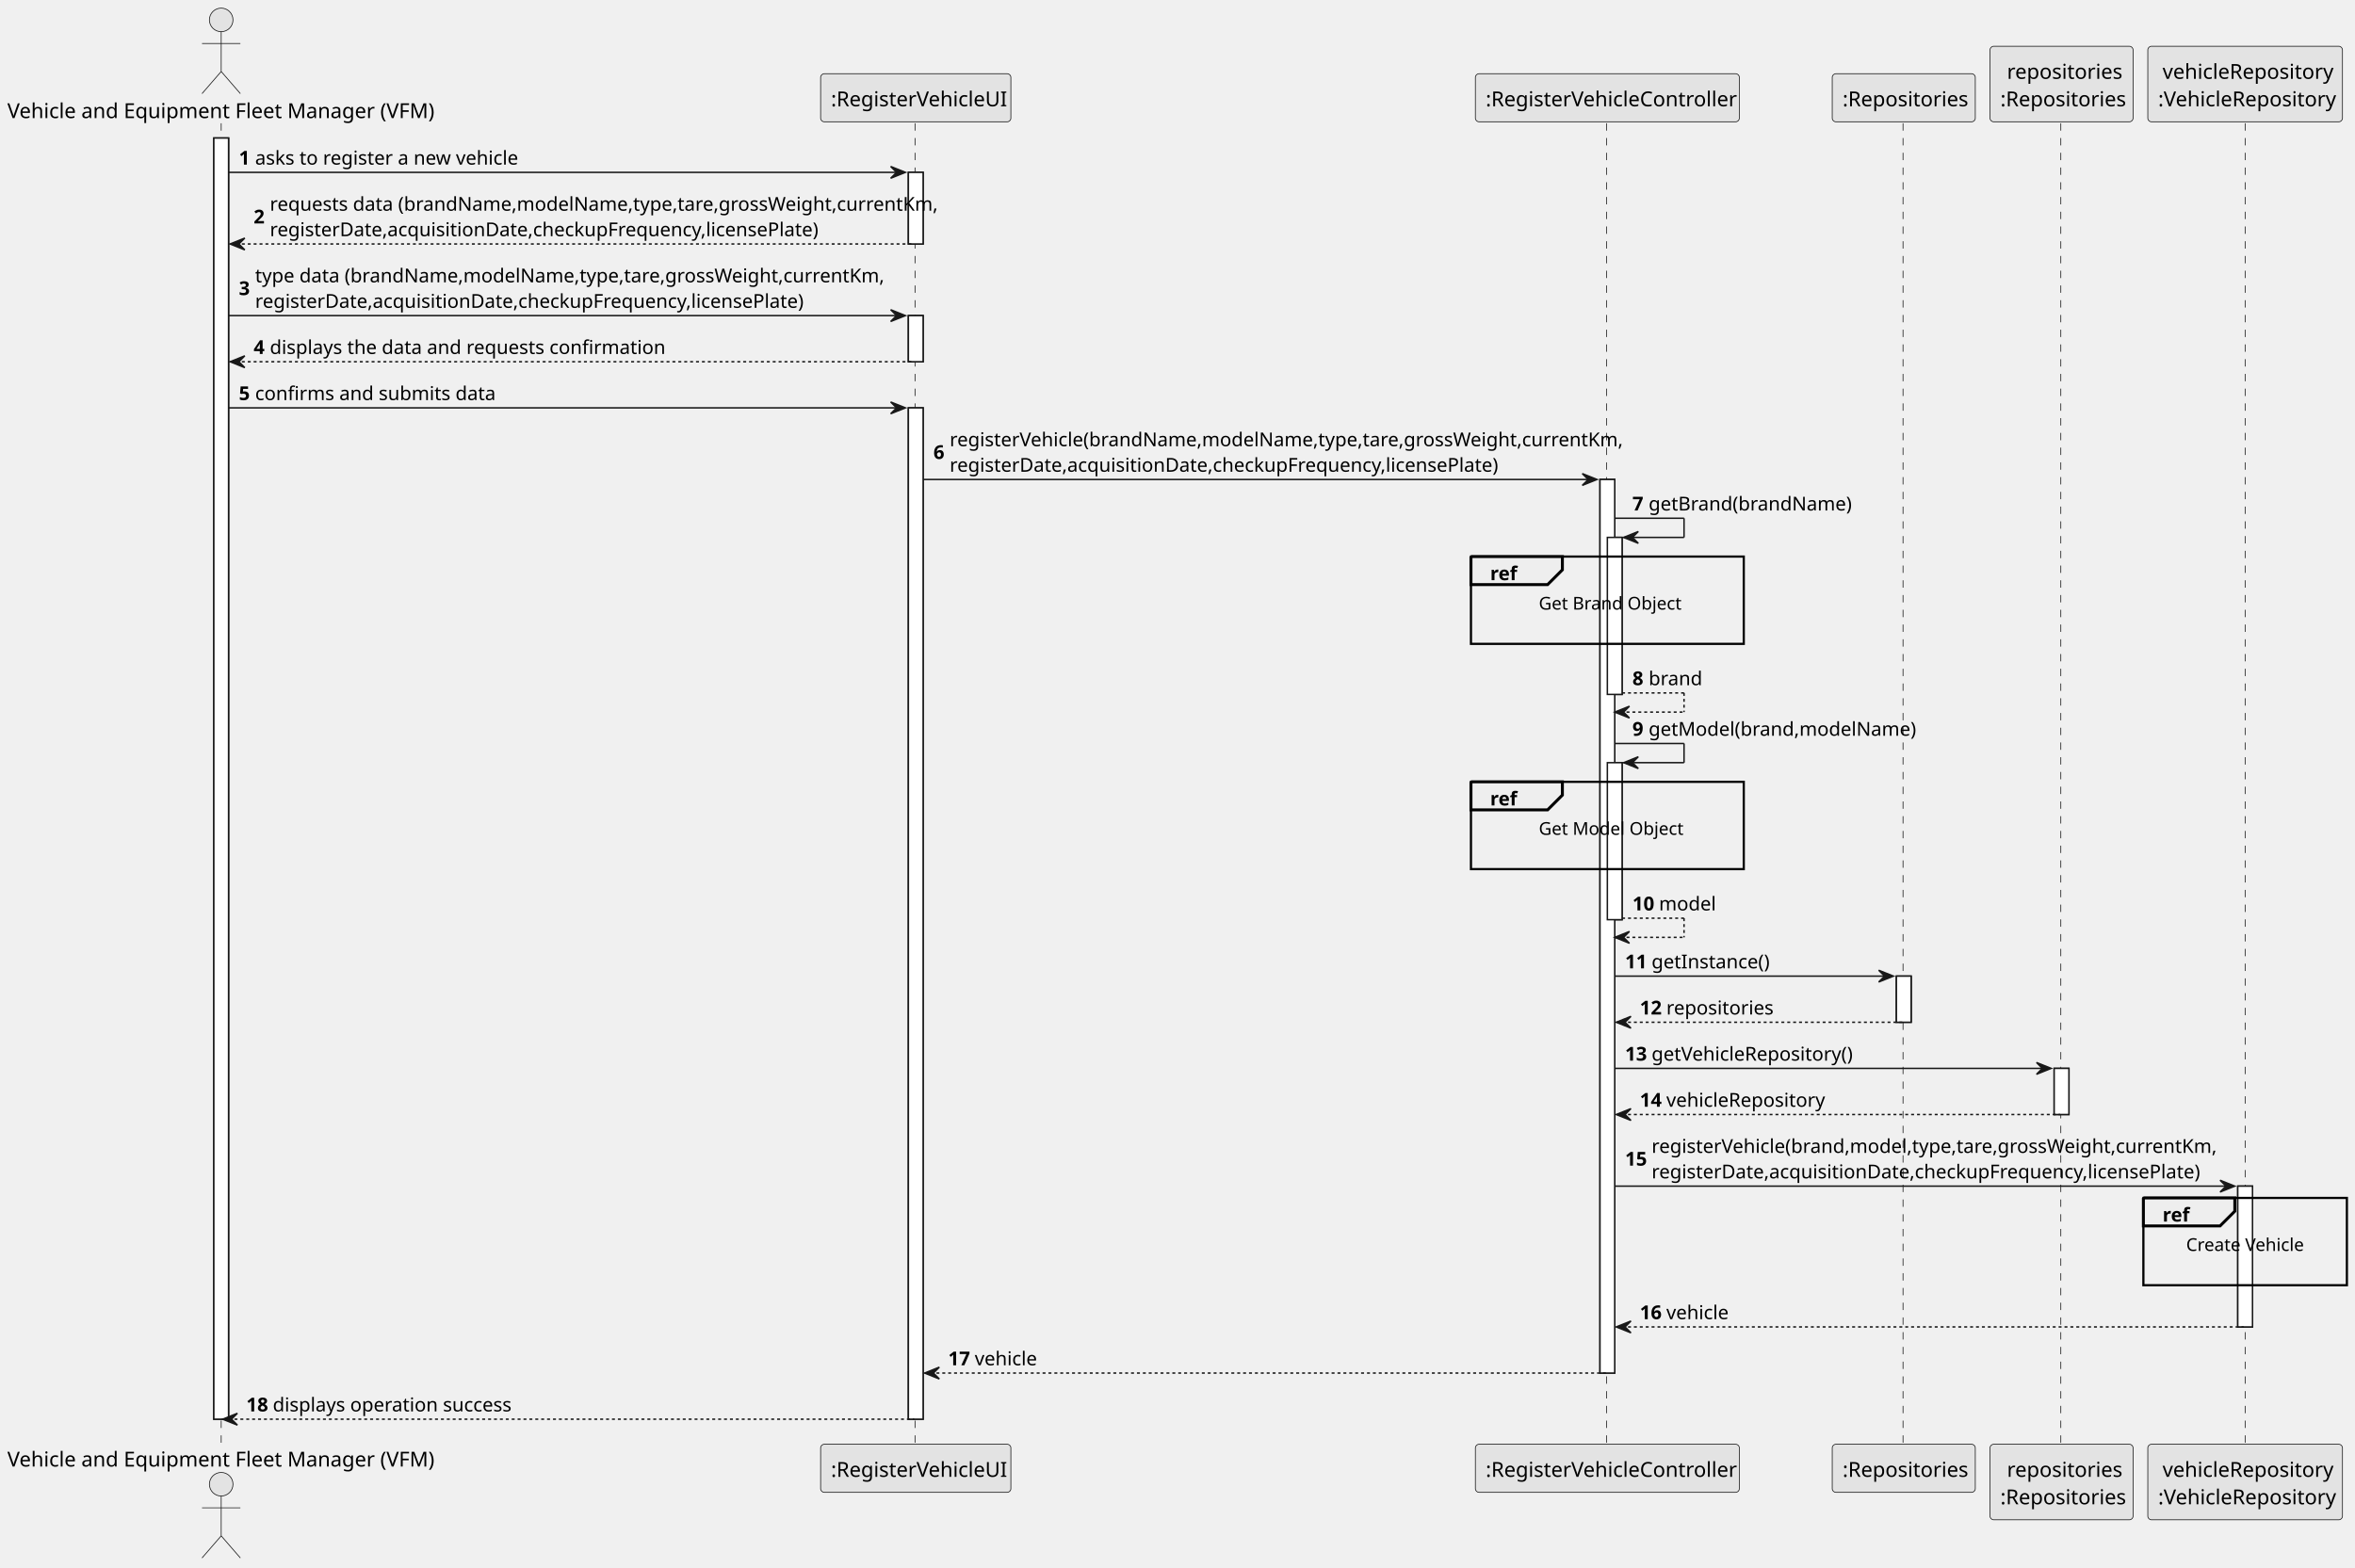
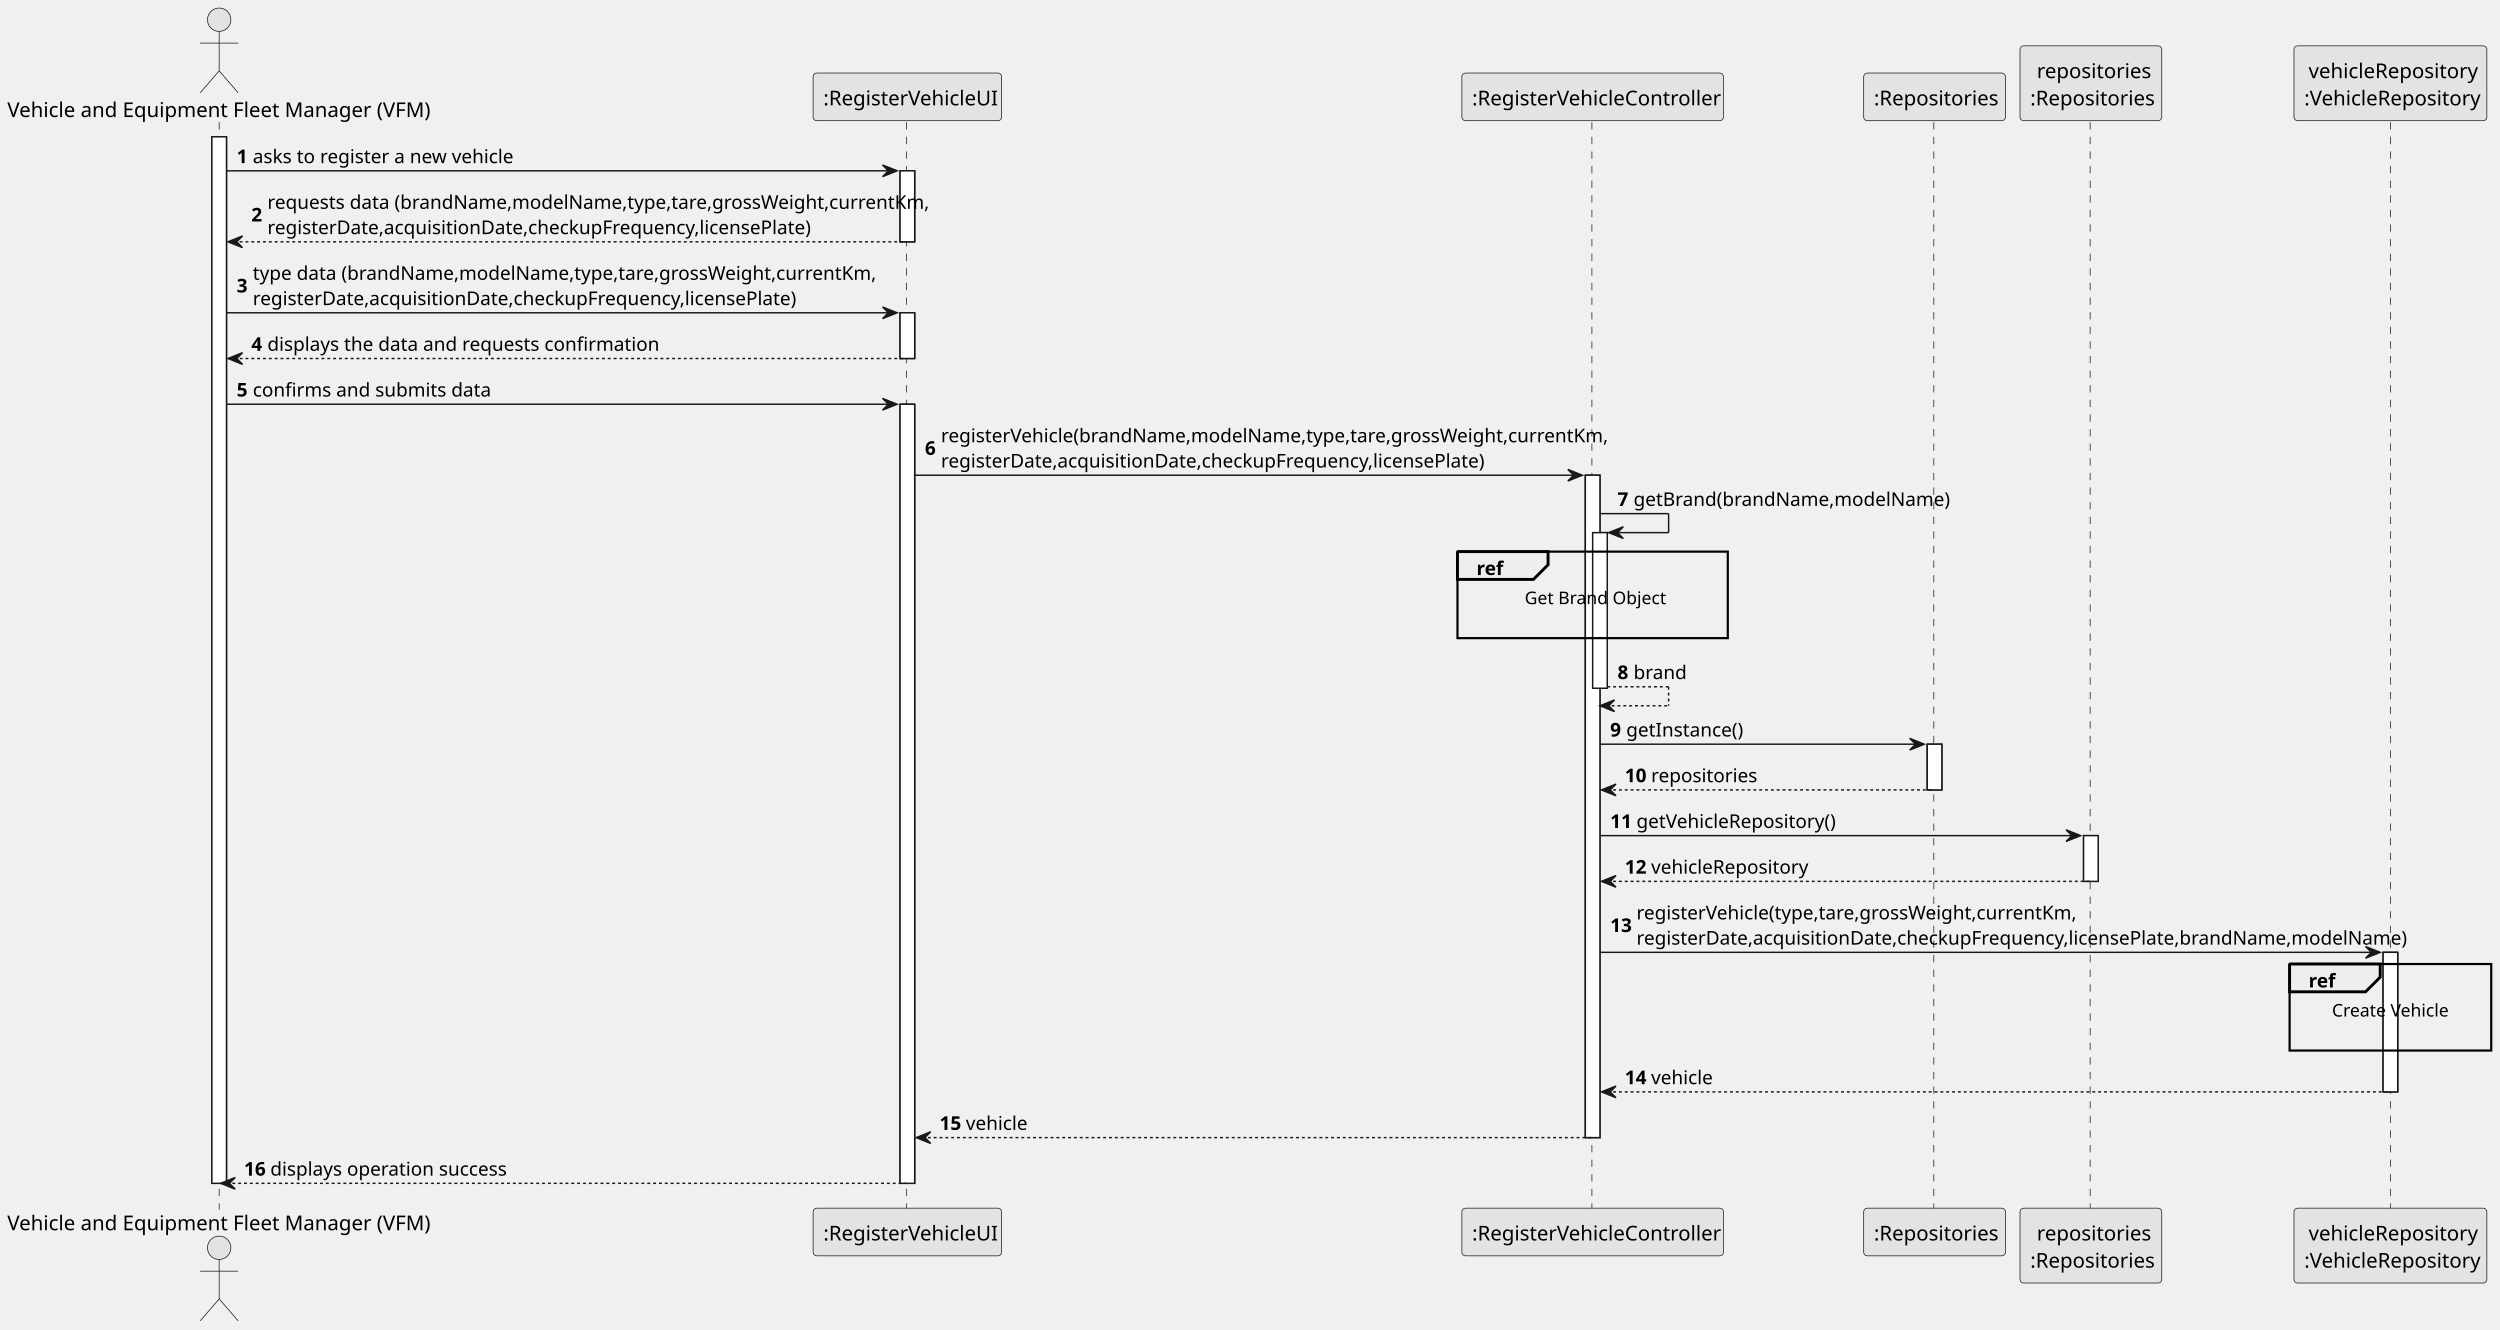
- <svg xmlns="http://www.w3.org/2000/svg" contentStyleType="text/css" height="1063px" preserveAspectRatio="none" style="width:1597px;height:1063px;background:#FFFFFF;" version="1.1" viewBox="0 0 1597 1063" width="1597px" zoomAndPan="magnify">
+ <svg xmlns="http://www.w3.org/2000/svg" contentStyleType="text/css" height="910px" preserveAspectRatio="none" style="width:1711px;height:910px;background:#FFFFFF;" version="1.1" viewBox="0 0 1711 910" width="1711px" zoomAndPan="magnify">
  <defs />
  <g>
-     <rect fill="#FFFFFF" height="869.041" style="stroke:#181818;stroke-width:1.0;" width="10" x="145" y="93.621" />
+     <rect fill="#FFFFFF" height="716.246" style="stroke:#181818;stroke-width:1.0;" width="10" x="145" y="93.621" />
    <rect fill="#FFFFFF" height="48.582" style="stroke:#181818;stroke-width:1.0;" width="10" x="616" y="116.912" />
    <rect fill="#FFFFFF" height="31.291" style="stroke:#181818;stroke-width:1.0;" width="10" x="616" y="214.076" />
-     <rect fill="#FFFFFF" height="686.004" style="stroke:#181818;stroke-width:1.0;" width="10" x="616" y="276.658" />
-     <rect fill="#FFFFFF" height="606.131" style="stroke:#181818;stroke-width:1.0;" width="10" x="1085" y="325.24" />
+     <rect fill="#FFFFFF" height="533.209" style="stroke:#181818;stroke-width:1.0;" width="10" x="616" y="276.658" />
+     <rect fill="#FFFFFF" height="453.336" style="stroke:#181818;stroke-width:1.0;" width="10" x="1085" y="325.24" />
    <rect fill="#FFFFFF" height="106.504" style="stroke:#181818;stroke-width:1.0;" width="10" x="1090" y="364.531" />
-     <rect fill="#FFFFFF" height="106.504" style="stroke:#181818;stroke-width:1.0;" width="10" x="1090" y="517.326" />
-     <rect fill="#FFFFFF" height="31.291" style="stroke:#181818;stroke-width:1.0;" width="10" x="1286" y="662.121" />
-     <rect fill="#FFFFFF" height="31.291" style="stroke:#181818;stroke-width:1.0;" width="10" x="1393" y="724.703" />
-     <rect fill="#FFFFFF" height="95.504" style="stroke:#181818;stroke-width:1.0;" width="10" x="1517.5" y="804.576" />
-     <line style="stroke:#181818;stroke-width:0.5;stroke-dasharray:5.0,5.0;" x1="150" x2="150" y1="83.621" y2="980.662" />
-     <line style="stroke:#181818;stroke-width:0.5;stroke-dasharray:5.0,5.0;" x1="620.5" x2="620.5" y1="83.621" y2="980.662" />
-     <line style="stroke:#181818;stroke-width:0.5;stroke-dasharray:5.0,5.0;" x1="1089.5" x2="1089.5" y1="83.621" y2="980.662" />
-     <line style="stroke:#181818;stroke-width:0.5;stroke-dasharray:5.0,5.0;" x1="1290.5" x2="1290.5" y1="83.621" y2="980.662" />
-     <line style="stroke:#181818;stroke-width:0.5;stroke-dasharray:5.0,5.0;" x1="1397.5" x2="1397.5" y1="83.621" y2="980.662" />
-     <line style="stroke:#181818;stroke-width:0.5;stroke-dasharray:5.0,5.0;" x1="1522.5" x2="1522.5" y1="83.621" y2="980.662" />
+     <rect fill="#FFFFFF" height="31.291" style="stroke:#181818;stroke-width:1.0;" width="10" x="1319" y="509.326" />
+     <rect fill="#FFFFFF" height="31.291" style="stroke:#181818;stroke-width:1.0;" width="10" x="1426" y="571.908" />
+     <rect fill="#FFFFFF" height="95.504" style="stroke:#181818;stroke-width:1.0;" width="10" x="1631" y="651.781" />
+     <line style="stroke:#181818;stroke-width:0.5;stroke-dasharray:5.0,5.0;" x1="150" x2="150" y1="83.621" y2="827.867" />
+     <line style="stroke:#181818;stroke-width:0.5;stroke-dasharray:5.0,5.0;" x1="620.5" x2="620.5" y1="83.621" y2="827.867" />
+     <line style="stroke:#181818;stroke-width:0.5;stroke-dasharray:5.0,5.0;" x1="1089.5" x2="1089.5" y1="83.621" y2="827.867" />
+     <line style="stroke:#181818;stroke-width:0.5;stroke-dasharray:5.0,5.0;" x1="1323.5" x2="1323.5" y1="83.621" y2="827.867" />
+     <line style="stroke:#181818;stroke-width:0.5;stroke-dasharray:5.0,5.0;" x1="1430.5" x2="1430.5" y1="83.621" y2="827.867" />
+     <line style="stroke:#181818;stroke-width:0.5;stroke-dasharray:5.0,5.0;" x1="1636" x2="1636" y1="83.621" y2="827.867" />
    <text fill="#000000" font-family="sans-serif" font-size="14" lengthAdjust="spacing" textLength="284" x="5" y="80.107">Vehicle and Equipment Fleet Manager (VFM)</text>
    <ellipse cx="150" cy="13.5" fill="#E3E3E3" rx="8" ry="8" style="stroke:#181818;stroke-width:0.5;" />
    <path d="M150,21.5 L150,48.5 M137,29.5 L163,29.5 M150,48.5 L137,63.5 M150,48.5 L163,63.5 " fill="none" style="stroke:#181818;stroke-width:0.5;" />
-     <text fill="#000000" font-family="sans-serif" font-size="14" lengthAdjust="spacing" textLength="284" x="5" y="994.769">Vehicle and Equipment Fleet Manager (VFM)</text>
-     <ellipse cx="150" cy="1006.783" fill="#E3E3E3" rx="8" ry="8" style="stroke:#181818;stroke-width:0.5;" />
-     <path d="M150,1014.783 L150,1041.783 M137,1022.783 L163,1022.783 M150,1041.783 L137,1056.783 M150,1041.783 L163,1056.783 " fill="none" style="stroke:#181818;stroke-width:0.5;" />
+     <text fill="#000000" font-family="sans-serif" font-size="14" lengthAdjust="spacing" textLength="284" x="5" y="841.975">Vehicle and Equipment Fleet Manager (VFM)</text>
+     <ellipse cx="150" cy="853.988" fill="#E3E3E3" rx="8" ry="8" style="stroke:#181818;stroke-width:0.5;" />
+     <path d="M150,861.988 L150,888.988 M137,869.988 L163,869.988 M150,888.988 L137,903.988 M150,888.988 L163,903.988 " fill="none" style="stroke:#181818;stroke-width:0.5;" />
    <rect fill="#E3E3E3" height="32.621" rx="2.5" ry="2.5" style="stroke:#181818;stroke-width:0.5;" width="129" x="556.5" y="50" />
    <text fill="#000000" font-family="sans-serif" font-size="14" lengthAdjust="spacing" textLength="115" x="563.5" y="72.107">:RegisterVehicleUI</text>
-     <rect fill="#E3E3E3" height="32.621" rx="2.5" ry="2.5" style="stroke:#181818;stroke-width:0.5;" width="129" x="556.5" y="979.662" />
-     <text fill="#000000" font-family="sans-serif" font-size="14" lengthAdjust="spacing" textLength="115" x="563.5" y="1001.769">:RegisterVehicleUI</text>
+     <rect fill="#E3E3E3" height="32.621" rx="2.5" ry="2.5" style="stroke:#181818;stroke-width:0.5;" width="129" x="556.5" y="826.867" />
+     <text fill="#000000" font-family="sans-serif" font-size="14" lengthAdjust="spacing" textLength="115" x="563.5" y="848.975">:RegisterVehicleUI</text>
    <rect fill="#E3E3E3" height="32.621" rx="2.5" ry="2.5" style="stroke:#181818;stroke-width:0.5;" width="179" x="1000.5" y="50" />
    <text fill="#000000" font-family="sans-serif" font-size="14" lengthAdjust="spacing" textLength="165" x="1007.5" y="72.107">:RegisterVehicleController</text>
-     <rect fill="#E3E3E3" height="32.621" rx="2.5" ry="2.5" style="stroke:#181818;stroke-width:0.5;" width="179" x="1000.5" y="979.662" />
-     <text fill="#000000" font-family="sans-serif" font-size="14" lengthAdjust="spacing" textLength="165" x="1007.5" y="1001.769">:RegisterVehicleController</text>
-     <rect fill="#E3E3E3" height="32.621" rx="2.5" ry="2.5" style="stroke:#181818;stroke-width:0.5;" width="97" x="1242.5" y="50" />
-     <text fill="#000000" font-family="sans-serif" font-size="14" lengthAdjust="spacing" textLength="83" x="1249.5" y="72.107">:Repositories</text>
-     <rect fill="#E3E3E3" height="32.621" rx="2.5" ry="2.5" style="stroke:#181818;stroke-width:0.5;" width="97" x="1242.5" y="979.662" />
-     <text fill="#000000" font-family="sans-serif" font-size="14" lengthAdjust="spacing" textLength="83" x="1249.5" y="1001.769">:Repositories</text>
-     <rect fill="#E3E3E3" height="51.242" rx="2.5" ry="2.5" style="stroke:#181818;stroke-width:0.5;" width="97" x="1349.5" y="31.379" />
-     <text fill="#000000" font-family="sans-serif" font-size="14" lengthAdjust="spacing" textLength="74" x="1361" y="53.486">repositories</text>
-     <text fill="#000000" font-family="sans-serif" font-size="14" lengthAdjust="spacing" textLength="83" x="1356.5" y="72.107">:Repositories</text>
-     <rect fill="#E3E3E3" height="51.242" rx="2.5" ry="2.5" style="stroke:#181818;stroke-width:0.5;" width="97" x="1349.5" y="979.662" />
-     <text fill="#000000" font-family="sans-serif" font-size="14" lengthAdjust="spacing" textLength="74" x="1361" y="1001.769">repositories</text>
-     <text fill="#000000" font-family="sans-serif" font-size="14" lengthAdjust="spacing" textLength="83" x="1356.5" y="1020.391">:Repositories</text>
-     <rect fill="#E3E3E3" height="51.242" rx="2.5" ry="2.5" style="stroke:#181818;stroke-width:0.5;" width="132" x="1456.5" y="31.379" />
-     <text fill="#000000" font-family="sans-serif" font-size="14" lengthAdjust="spacing" textLength="112" x="1466.5" y="53.486">vehicleRepository</text>
-     <text fill="#000000" font-family="sans-serif" font-size="14" lengthAdjust="spacing" textLength="118" x="1463.5" y="72.107">:VehicleRepository</text>
-     <rect fill="#E3E3E3" height="51.242" rx="2.5" ry="2.5" style="stroke:#181818;stroke-width:0.5;" width="132" x="1456.5" y="979.662" />
-     <text fill="#000000" font-family="sans-serif" font-size="14" lengthAdjust="spacing" textLength="112" x="1466.5" y="1001.769">vehicleRepository</text>
-     <text fill="#000000" font-family="sans-serif" font-size="14" lengthAdjust="spacing" textLength="118" x="1463.5" y="1020.391">:VehicleRepository</text>
-     <rect fill="#FFFFFF" height="869.041" style="stroke:#181818;stroke-width:1.0;" width="10" x="145" y="93.621" />
+     <rect fill="#E3E3E3" height="32.621" rx="2.5" ry="2.5" style="stroke:#181818;stroke-width:0.5;" width="179" x="1000.5" y="826.867" />
+     <text fill="#000000" font-family="sans-serif" font-size="14" lengthAdjust="spacing" textLength="165" x="1007.5" y="848.975">:RegisterVehicleController</text>
+     <rect fill="#E3E3E3" height="32.621" rx="2.5" ry="2.5" style="stroke:#181818;stroke-width:0.5;" width="97" x="1275.5" y="50" />
+     <text fill="#000000" font-family="sans-serif" font-size="14" lengthAdjust="spacing" textLength="83" x="1282.5" y="72.107">:Repositories</text>
+     <rect fill="#E3E3E3" height="32.621" rx="2.5" ry="2.5" style="stroke:#181818;stroke-width:0.5;" width="97" x="1275.5" y="826.867" />
+     <text fill="#000000" font-family="sans-serif" font-size="14" lengthAdjust="spacing" textLength="83" x="1282.5" y="848.975">:Repositories</text>
+     <rect fill="#E3E3E3" height="51.242" rx="2.5" ry="2.5" style="stroke:#181818;stroke-width:0.5;" width="97" x="1382.5" y="31.379" />
+     <text fill="#000000" font-family="sans-serif" font-size="14" lengthAdjust="spacing" textLength="74" x="1394" y="53.486">repositories</text>
+     <text fill="#000000" font-family="sans-serif" font-size="14" lengthAdjust="spacing" textLength="83" x="1389.5" y="72.107">:Repositories</text>
+     <rect fill="#E3E3E3" height="51.242" rx="2.5" ry="2.5" style="stroke:#181818;stroke-width:0.5;" width="97" x="1382.5" y="826.867" />
+     <text fill="#000000" font-family="sans-serif" font-size="14" lengthAdjust="spacing" textLength="74" x="1394" y="848.975">repositories</text>
+     <text fill="#000000" font-family="sans-serif" font-size="14" lengthAdjust="spacing" textLength="83" x="1389.5" y="867.596">:Repositories</text>
+     <rect fill="#E3E3E3" height="51.242" rx="2.5" ry="2.5" style="stroke:#181818;stroke-width:0.5;" width="132" x="1570" y="31.379" />
+     <text fill="#000000" font-family="sans-serif" font-size="14" lengthAdjust="spacing" textLength="112" x="1580" y="53.486">vehicleRepository</text>
+     <text fill="#000000" font-family="sans-serif" font-size="14" lengthAdjust="spacing" textLength="118" x="1577" y="72.107">:VehicleRepository</text>
+     <rect fill="#E3E3E3" height="51.242" rx="2.5" ry="2.5" style="stroke:#181818;stroke-width:0.5;" width="132" x="1570" y="826.867" />
+     <text fill="#000000" font-family="sans-serif" font-size="14" lengthAdjust="spacing" textLength="112" x="1580" y="848.975">vehicleRepository</text>
+     <text fill="#000000" font-family="sans-serif" font-size="14" lengthAdjust="spacing" textLength="118" x="1577" y="867.596">:VehicleRepository</text>
+     <rect fill="#FFFFFF" height="716.246" style="stroke:#181818;stroke-width:1.0;" width="10" x="145" y="93.621" />
    <rect fill="#FFFFFF" height="48.582" style="stroke:#181818;stroke-width:1.0;" width="10" x="616" y="116.912" />
    <rect fill="#FFFFFF" height="31.291" style="stroke:#181818;stroke-width:1.0;" width="10" x="616" y="214.076" />
-     <rect fill="#FFFFFF" height="686.004" style="stroke:#181818;stroke-width:1.0;" width="10" x="616" y="276.658" />
-     <rect fill="#FFFFFF" height="606.131" style="stroke:#181818;stroke-width:1.0;" width="10" x="1085" y="325.24" />
+     <rect fill="#FFFFFF" height="533.209" style="stroke:#181818;stroke-width:1.0;" width="10" x="616" y="276.658" />
+     <rect fill="#FFFFFF" height="453.336" style="stroke:#181818;stroke-width:1.0;" width="10" x="1085" y="325.24" />
    <rect fill="#FFFFFF" height="106.504" style="stroke:#181818;stroke-width:1.0;" width="10" x="1090" y="364.531" />
-     <rect fill="#FFFFFF" height="106.504" style="stroke:#181818;stroke-width:1.0;" width="10" x="1090" y="517.326" />
-     <rect fill="#FFFFFF" height="31.291" style="stroke:#181818;stroke-width:1.0;" width="10" x="1286" y="662.121" />
-     <rect fill="#FFFFFF" height="31.291" style="stroke:#181818;stroke-width:1.0;" width="10" x="1393" y="724.703" />
-     <rect fill="#FFFFFF" height="95.504" style="stroke:#181818;stroke-width:1.0;" width="10" x="1517.5" y="804.576" />
+     <rect fill="#FFFFFF" height="31.291" style="stroke:#181818;stroke-width:1.0;" width="10" x="1319" y="509.326" />
+     <rect fill="#FFFFFF" height="31.291" style="stroke:#181818;stroke-width:1.0;" width="10" x="1426" y="571.908" />
+     <rect fill="#FFFFFF" height="95.504" style="stroke:#181818;stroke-width:1.0;" width="10" x="1631" y="651.781" />
    <polygon fill="#181818" points="604,112.912,614,116.912,604,120.912,608,116.912" style="stroke:#181818;stroke-width:1.0;" />
    <line style="stroke:#181818;stroke-width:1.0;" x1="155" x2="610" y1="116.912" y2="116.912" />
    <text fill="#000000" font-family="sans-serif" font-size="13" font-weight="bold" lengthAdjust="spacing" textLength="7" x="162" y="111.649">1</text>
    <text fill="#000000" font-family="sans-serif" font-size="13" lengthAdjust="spacing" textLength="171" x="173" y="111.649">asks to register a new vehicle</text>
    <polygon fill="#181818" points="166,161.494,156,165.494,166,169.494,162,165.494" style="stroke:#181818;stroke-width:1.0;" />
    <line style="stroke:#181818;stroke-width:1.0;stroke-dasharray:2.0,2.0;" x1="160" x2="620" y1="165.494" y2="165.494" />
    <text fill="#000000" font-family="sans-serif" font-size="13" font-weight="bold" lengthAdjust="spacing" textLength="7" x="172" y="151.586">2</text>
    <text fill="#000000" font-family="sans-serif" font-size="13" lengthAdjust="spacing" textLength="426" x="183" y="142.94">requests data (brandName,modelName,type,tare,grossWeight,currentKm,</text>
    <text fill="#000000" font-family="sans-serif" font-size="13" lengthAdjust="spacing" textLength="356" x="183" y="160.231">registerDate,acquisitionDate,checkupFrequency,licensePlate)</text>
    <polygon fill="#181818" points="604,210.076,614,214.076,604,218.076,608,214.076" style="stroke:#181818;stroke-width:1.0;" />
    <line style="stroke:#181818;stroke-width:1.0;" x1="155" x2="610" y1="214.076" y2="214.076" />
    <text fill="#000000" font-family="sans-serif" font-size="13" font-weight="bold" lengthAdjust="spacing" textLength="7" x="162" y="200.168">3</text>
    <text fill="#000000" font-family="sans-serif" font-size="13" lengthAdjust="spacing" textLength="401" x="173" y="191.523">type data (brandName,modelName,type,tare,grossWeight,currentKm,</text>
    <text fill="#000000" font-family="sans-serif" font-size="13" lengthAdjust="spacing" textLength="356" x="173" y="208.814">registerDate,acquisitionDate,checkupFrequency,licensePlate)</text>
    <polygon fill="#181818" points="166,241.367,156,245.367,166,249.367,162,245.367" style="stroke:#181818;stroke-width:1.0;" />
    <line style="stroke:#181818;stroke-width:1.0;stroke-dasharray:2.0,2.0;" x1="160" x2="620" y1="245.367" y2="245.367" />
    <text fill="#000000" font-family="sans-serif" font-size="13" font-weight="bold" lengthAdjust="spacing" textLength="7" x="172" y="240.105">4</text>
    <text fill="#000000" font-family="sans-serif" font-size="13" lengthAdjust="spacing" textLength="252" x="183" y="240.105">displays the data and requests confirmation</text>
    <polygon fill="#181818" points="604,272.658,614,276.658,604,280.658,608,276.658" style="stroke:#181818;stroke-width:1.0;" />
    <line style="stroke:#181818;stroke-width:1.0;" x1="155" x2="610" y1="276.658" y2="276.658" />
    <text fill="#000000" font-family="sans-serif" font-size="13" font-weight="bold" lengthAdjust="spacing" textLength="7" x="162" y="271.396">5</text>
    <text fill="#000000" font-family="sans-serif" font-size="13" lengthAdjust="spacing" textLength="153" x="173" y="271.396">confirms and submits data</text>
    <polygon fill="#181818" points="1073,321.24,1083,325.24,1073,329.24,1077,325.24" style="stroke:#181818;stroke-width:1.0;" />
    <line style="stroke:#181818;stroke-width:1.0;" x1="626" x2="1079" y1="325.24" y2="325.24" />
    <text fill="#000000" font-family="sans-serif" font-size="13" font-weight="bold" lengthAdjust="spacing" textLength="7" x="633" y="311.332">6</text>
    <text fill="#000000" font-family="sans-serif" font-size="13" lengthAdjust="spacing" textLength="429" x="644" y="302.687">registerVehicle(brandName,modelName,type,tare,grossWeight,currentKm,</text>
    <text fill="#000000" font-family="sans-serif" font-size="13" lengthAdjust="spacing" textLength="356" x="644" y="319.978">registerDate,acquisitionDate,checkupFrequency,licensePlate)</text>
    <line style="stroke:#181818;stroke-width:1.0;" x1="1095" x2="1142" y1="351.531" y2="351.531" />
    <line style="stroke:#181818;stroke-width:1.0;" x1="1142" x2="1142" y1="351.531" y2="364.531" />
    <line style="stroke:#181818;stroke-width:1.0;" x1="1101" x2="1142" y1="364.531" y2="364.531" />
    <polygon fill="#181818" points="1111,360.531,1101,364.531,1111,368.531,1107,364.531" style="stroke:#181818;stroke-width:1.0;" />
    <text fill="#000000" font-family="sans-serif" font-size="13" font-weight="bold" lengthAdjust="spacing" textLength="7" x="1107" y="346.269">7</text>
-     <text fill="#000000" font-family="sans-serif" font-size="13" lengthAdjust="spacing" textLength="126" x="1118" y="346.269">getBrand(brandName)</text>
+     <text fill="#000000" font-family="sans-serif" font-size="13" lengthAdjust="spacing" textLength="199" x="1118" y="346.269">getBrand(brandName,modelName)</text>
    <rect fill="none" height="59.213" style="stroke:#000000;stroke-width:1.5;" width="185" x="997.5" y="377.531" />
    <path d="M997.5,377.531 L1059.5,377.531 L1059.5,386.531 L1049.5,396.531 L997.5,396.531 L997.5,377.531 " fill="#EEEEEE" style="stroke:#000000;stroke-width:2.0;" />
    <text fill="#000000" font-family="sans-serif" font-size="13" font-weight="bold" lengthAdjust="spacing" textLength="17" x="1010.5" y="393.56">ref</text>
    <text fill="#000000" font-family="sans-serif" font-size="12" lengthAdjust="spacing" textLength="93" x="1043.5" y="413.481">Get Brand Object</text>
    <text fill="#000000" font-family="sans-serif" font-size="12" lengthAdjust="spacing" textLength="3" x="1088.5" y="429.441"> </text>
    <line style="stroke:#181818;stroke-width:1.0;stroke-dasharray:2.0,2.0;" x1="1100" x2="1142" y1="470.035" y2="470.035" />
    <line style="stroke:#181818;stroke-width:1.0;stroke-dasharray:2.0,2.0;" x1="1142" x2="1142" y1="470.035" y2="483.035" />
    <line style="stroke:#181818;stroke-width:1.0;stroke-dasharray:2.0,2.0;" x1="1095" x2="1142" y1="483.035" y2="483.035" />
    <polygon fill="#181818" points="1105,479.035,1095,483.035,1105,487.035,1101,483.035" style="stroke:#181818;stroke-width:1.0;" />
    <text fill="#000000" font-family="sans-serif" font-size="13" font-weight="bold" lengthAdjust="spacing" textLength="7" x="1107" y="464.772">8</text>
    <text fill="#000000" font-family="sans-serif" font-size="13" lengthAdjust="spacing" textLength="32" x="1118" y="464.772">brand</text>
-     <line style="stroke:#181818;stroke-width:1.0;" x1="1095" x2="1142" y1="504.326" y2="504.326" />
-     <line style="stroke:#181818;stroke-width:1.0;" x1="1142" x2="1142" y1="504.326" y2="517.326" />
-     <line style="stroke:#181818;stroke-width:1.0;" x1="1101" x2="1142" y1="517.326" y2="517.326" />
-     <polygon fill="#181818" points="1111,513.326,1101,517.326,1111,521.326,1107,517.326" style="stroke:#181818;stroke-width:1.0;" />
-     <text fill="#000000" font-family="sans-serif" font-size="13" font-weight="bold" lengthAdjust="spacing" textLength="7" x="1107" y="499.063">9</text>
-     <text fill="#000000" font-family="sans-serif" font-size="13" lengthAdjust="spacing" textLength="166" x="1118" y="499.063">getModel(brand,modelName)</text>
-     <rect fill="none" height="59.213" style="stroke:#000000;stroke-width:1.5;" width="185" x="997.5" y="530.326" />
-     <path d="M997.5,530.326 L1059.5,530.326 L1059.5,539.326 L1049.5,549.326 L997.5,549.326 L997.5,530.326 " fill="#EEEEEE" style="stroke:#000000;stroke-width:2.0;" />
-     <text fill="#000000" font-family="sans-serif" font-size="13" font-weight="bold" lengthAdjust="spacing" textLength="17" x="1010.5" y="546.355">ref</text>
-     <text fill="#000000" font-family="sans-serif" font-size="12" lengthAdjust="spacing" textLength="93" x="1043.5" y="566.275">Get Model Object</text>
-     <text fill="#000000" font-family="sans-serif" font-size="12" lengthAdjust="spacing" textLength="3" x="1088.5" y="582.236"> </text>
-     <line style="stroke:#181818;stroke-width:1.0;stroke-dasharray:2.0,2.0;" x1="1100" x2="1142" y1="622.83" y2="622.83" />
-     <line style="stroke:#181818;stroke-width:1.0;stroke-dasharray:2.0,2.0;" x1="1142" x2="1142" y1="622.83" y2="635.83" />
-     <line style="stroke:#181818;stroke-width:1.0;stroke-dasharray:2.0,2.0;" x1="1095" x2="1142" y1="635.83" y2="635.83" />
-     <polygon fill="#181818" points="1105,631.83,1095,635.83,1105,639.83,1101,635.83" style="stroke:#181818;stroke-width:1.0;" />
-     <text fill="#000000" font-family="sans-serif" font-size="13" font-weight="bold" lengthAdjust="spacing" textLength="14" x="1107" y="617.567">10</text>
-     <text fill="#000000" font-family="sans-serif" font-size="13" lengthAdjust="spacing" textLength="35" x="1125" y="617.567">model</text>
-     <polygon fill="#181818" points="1274,658.121,1284,662.121,1274,666.121,1278,662.121" style="stroke:#181818;stroke-width:1.0;" />
-     <line style="stroke:#181818;stroke-width:1.0;" x1="1095" x2="1280" y1="662.121" y2="662.121" />
-     <text fill="#000000" font-family="sans-serif" font-size="13" font-weight="bold" lengthAdjust="spacing" textLength="14" x="1102" y="656.858">11</text>
-     <text fill="#000000" font-family="sans-serif" font-size="13" lengthAdjust="spacing" textLength="75" x="1120" y="656.858">getInstance()</text>
-     <polygon fill="#181818" points="1106,689.412,1096,693.412,1106,697.412,1102,693.412" style="stroke:#181818;stroke-width:1.0;" />
-     <line style="stroke:#181818;stroke-width:1.0;stroke-dasharray:2.0,2.0;" x1="1100" x2="1290" y1="693.412" y2="693.412" />
-     <text fill="#000000" font-family="sans-serif" font-size="13" font-weight="bold" lengthAdjust="spacing" textLength="14" x="1112" y="688.149">12</text>
-     <text fill="#000000" font-family="sans-serif" font-size="13" lengthAdjust="spacing" textLength="67" x="1130" y="688.149">repositories</text>
-     <polygon fill="#181818" points="1381,720.703,1391,724.703,1381,728.703,1385,724.703" style="stroke:#181818;stroke-width:1.0;" />
-     <line style="stroke:#181818;stroke-width:1.0;" x1="1095" x2="1387" y1="724.703" y2="724.703" />
-     <text fill="#000000" font-family="sans-serif" font-size="13" font-weight="bold" lengthAdjust="spacing" textLength="14" x="1102" y="719.44">13</text>
-     <text fill="#000000" font-family="sans-serif" font-size="13" lengthAdjust="spacing" textLength="131" x="1120" y="719.44">getVehicleRepository()</text>
-     <polygon fill="#181818" points="1106,751.994,1096,755.994,1106,759.994,1102,755.994" style="stroke:#181818;stroke-width:1.0;" />
-     <line style="stroke:#181818;stroke-width:1.0;stroke-dasharray:2.0,2.0;" x1="1100" x2="1397" y1="755.994" y2="755.994" />
-     <text fill="#000000" font-family="sans-serif" font-size="13" font-weight="bold" lengthAdjust="spacing" textLength="14" x="1112" y="750.731">14</text>
-     <text fill="#000000" font-family="sans-serif" font-size="13" lengthAdjust="spacing" textLength="101" x="1130" y="750.731">vehicleRepository</text>
-     <polygon fill="#181818" points="1505.5,800.576,1515.5,804.576,1505.5,808.576,1509.5,804.576" style="stroke:#181818;stroke-width:1.0;" />
-     <line style="stroke:#181818;stroke-width:1.0;" x1="1095" x2="1511.5" y1="804.576" y2="804.576" />
-     <text fill="#000000" font-family="sans-serif" font-size="13" font-weight="bold" lengthAdjust="spacing" textLength="14" x="1102" y="790.668">15</text>
-     <text fill="#000000" font-family="sans-serif" font-size="13" lengthAdjust="spacing" textLength="361" x="1120" y="782.023">registerVehicle(brand,model,type,tare,grossWeight,currentKm,</text>
-     <text fill="#000000" font-family="sans-serif" font-size="13" lengthAdjust="spacing" textLength="356" x="1120" y="799.313">registerDate,acquisitionDate,checkupFrequency,licensePlate)</text>
-     <rect fill="none" height="59.213" style="stroke:#000000;stroke-width:1.5;" width="138" x="1453.5" y="812.576" />
-     <path d="M1453.5,812.576 L1515.5,812.576 L1515.5,821.576 L1505.5,831.576 L1453.5,831.576 L1453.5,812.576 " fill="#EEEEEE" style="stroke:#000000;stroke-width:2.0;" />
-     <text fill="#000000" font-family="sans-serif" font-size="13" font-weight="bold" lengthAdjust="spacing" textLength="17" x="1466.5" y="828.605">ref</text>
-     <text fill="#000000" font-family="sans-serif" font-size="12" lengthAdjust="spacing" textLength="80" x="1482.5" y="848.525">Create Vehicle</text>
-     <text fill="#000000" font-family="sans-serif" font-size="12" lengthAdjust="spacing" textLength="3" x="1521" y="864.486"> </text>
-     <polygon fill="#181818" points="1106,896.08,1096,900.08,1106,904.08,1102,900.08" style="stroke:#181818;stroke-width:1.0;" />
-     <line style="stroke:#181818;stroke-width:1.0;stroke-dasharray:2.0,2.0;" x1="1100" x2="1521.5" y1="900.08" y2="900.08" />
-     <text fill="#000000" font-family="sans-serif" font-size="13" font-weight="bold" lengthAdjust="spacing" textLength="14" x="1112" y="894.817">16</text>
-     <text fill="#000000" font-family="sans-serif" font-size="13" lengthAdjust="spacing" textLength="39" x="1130" y="894.817">vehicle</text>
-     <polygon fill="#181818" points="637,927.371,627,931.371,637,935.371,633,931.371" style="stroke:#181818;stroke-width:1.0;" />
-     <line style="stroke:#181818;stroke-width:1.0;stroke-dasharray:2.0,2.0;" x1="631" x2="1089" y1="931.371" y2="931.371" />
-     <text fill="#000000" font-family="sans-serif" font-size="13" font-weight="bold" lengthAdjust="spacing" textLength="14" x="643" y="926.108">17</text>
-     <text fill="#000000" font-family="sans-serif" font-size="13" lengthAdjust="spacing" textLength="39" x="661" y="926.108">vehicle</text>
-     <polygon fill="#181818" points="161,958.662,151,962.662,161,966.662,157,962.662" style="stroke:#181818;stroke-width:1.0;" />
-     <line style="stroke:#181818;stroke-width:1.0;stroke-dasharray:2.0,2.0;" x1="155" x2="620" y1="962.662" y2="962.662" />
-     <text fill="#000000" font-family="sans-serif" font-size="13" font-weight="bold" lengthAdjust="spacing" textLength="14" x="167" y="957.399">18</text>
-     <text fill="#000000" font-family="sans-serif" font-size="13" lengthAdjust="spacing" textLength="158" x="185" y="957.399">displays operation success</text>
+     <polygon fill="#181818" points="1307,505.326,1317,509.326,1307,513.326,1311,509.326" style="stroke:#181818;stroke-width:1.0;" />
+     <line style="stroke:#181818;stroke-width:1.0;" x1="1095" x2="1313" y1="509.326" y2="509.326" />
+     <text fill="#000000" font-family="sans-serif" font-size="13" font-weight="bold" lengthAdjust="spacing" textLength="7" x="1102" y="504.063">9</text>
+     <text fill="#000000" font-family="sans-serif" font-size="13" lengthAdjust="spacing" textLength="75" x="1113" y="504.063">getInstance()</text>
+     <polygon fill="#181818" points="1106,536.617,1096,540.617,1106,544.617,1102,540.617" style="stroke:#181818;stroke-width:1.0;" />
+     <line style="stroke:#181818;stroke-width:1.0;stroke-dasharray:2.0,2.0;" x1="1100" x2="1323" y1="540.617" y2="540.617" />
+     <text fill="#000000" font-family="sans-serif" font-size="13" font-weight="bold" lengthAdjust="spacing" textLength="14" x="1112" y="535.355">10</text>
+     <text fill="#000000" font-family="sans-serif" font-size="13" lengthAdjust="spacing" textLength="67" x="1130" y="535.355">repositories</text>
+     <polygon fill="#181818" points="1414,567.908,1424,571.908,1414,575.908,1418,571.908" style="stroke:#181818;stroke-width:1.0;" />
+     <line style="stroke:#181818;stroke-width:1.0;" x1="1095" x2="1420" y1="571.908" y2="571.908" />
+     <text fill="#000000" font-family="sans-serif" font-size="13" font-weight="bold" lengthAdjust="spacing" textLength="14" x="1102" y="566.645">11</text>
+     <text fill="#000000" font-family="sans-serif" font-size="13" lengthAdjust="spacing" textLength="131" x="1120" y="566.645">getVehicleRepository()</text>
+     <polygon fill="#181818" points="1106,599.199,1096,603.199,1106,607.199,1102,603.199" style="stroke:#181818;stroke-width:1.0;" />
+     <line style="stroke:#181818;stroke-width:1.0;stroke-dasharray:2.0,2.0;" x1="1100" x2="1430" y1="603.199" y2="603.199" />
+     <text fill="#000000" font-family="sans-serif" font-size="13" font-weight="bold" lengthAdjust="spacing" textLength="14" x="1112" y="597.937">12</text>
+     <text fill="#000000" font-family="sans-serif" font-size="13" lengthAdjust="spacing" textLength="101" x="1130" y="597.937">vehicleRepository</text>
+     <polygon fill="#181818" points="1619,647.781,1629,651.781,1619,655.781,1623,651.781" style="stroke:#181818;stroke-width:1.0;" />
+     <line style="stroke:#181818;stroke-width:1.0;" x1="1095" x2="1625" y1="651.781" y2="651.781" />
+     <text fill="#000000" font-family="sans-serif" font-size="13" font-weight="bold" lengthAdjust="spacing" textLength="14" x="1102" y="637.873">13</text>
+     <text fill="#000000" font-family="sans-serif" font-size="13" lengthAdjust="spacing" textLength="286" x="1120" y="629.227">registerVehicle(type,tare,grossWeight,currentKm,</text>
+     <text fill="#000000" font-family="sans-serif" font-size="13" lengthAdjust="spacing" textLength="499" x="1120" y="646.519">registerDate,acquisitionDate,checkupFrequency,licensePlate,brandName,modelName)</text>
+     <rect fill="none" height="59.213" style="stroke:#000000;stroke-width:1.5;" width="138" x="1567" y="659.781" />
+     <path d="M1567,659.781 L1629,659.781 L1629,668.781 L1619,678.781 L1567,678.781 L1567,659.781 " fill="#EEEEEE" style="stroke:#000000;stroke-width:2.0;" />
+     <text fill="#000000" font-family="sans-serif" font-size="13" font-weight="bold" lengthAdjust="spacing" textLength="17" x="1580" y="675.81">ref</text>
+     <text fill="#000000" font-family="sans-serif" font-size="12" lengthAdjust="spacing" textLength="80" x="1596" y="695.731">Create Vehicle</text>
+     <text fill="#000000" font-family="sans-serif" font-size="12" lengthAdjust="spacing" textLength="3" x="1634.5" y="711.691"> </text>
+     <polygon fill="#181818" points="1106,743.285,1096,747.285,1106,751.285,1102,747.285" style="stroke:#181818;stroke-width:1.0;" />
+     <line style="stroke:#181818;stroke-width:1.0;stroke-dasharray:2.0,2.0;" x1="1100" x2="1635" y1="747.285" y2="747.285" />
+     <text fill="#000000" font-family="sans-serif" font-size="13" font-weight="bold" lengthAdjust="spacing" textLength="14" x="1112" y="742.023">14</text>
+     <text fill="#000000" font-family="sans-serif" font-size="13" lengthAdjust="spacing" textLength="39" x="1130" y="742.023">vehicle</text>
+     <polygon fill="#181818" points="637,774.576,627,778.576,637,782.576,633,778.576" style="stroke:#181818;stroke-width:1.0;" />
+     <line style="stroke:#181818;stroke-width:1.0;stroke-dasharray:2.0,2.0;" x1="631" x2="1089" y1="778.576" y2="778.576" />
+     <text fill="#000000" font-family="sans-serif" font-size="13" font-weight="bold" lengthAdjust="spacing" textLength="14" x="643" y="773.313">15</text>
+     <text fill="#000000" font-family="sans-serif" font-size="13" lengthAdjust="spacing" textLength="39" x="661" y="773.313">vehicle</text>
+     <polygon fill="#181818" points="161,805.867,151,809.867,161,813.867,157,809.867" style="stroke:#181818;stroke-width:1.0;" />
+     <line style="stroke:#181818;stroke-width:1.0;stroke-dasharray:2.0,2.0;" x1="155" x2="620" y1="809.867" y2="809.867" />
+     <text fill="#000000" font-family="sans-serif" font-size="13" font-weight="bold" lengthAdjust="spacing" textLength="14" x="167" y="804.605">16</text>
+     <text fill="#000000" font-family="sans-serif" font-size="13" lengthAdjust="spacing" textLength="158" x="185" y="804.605">displays operation success</text>
  </g>
</svg>
